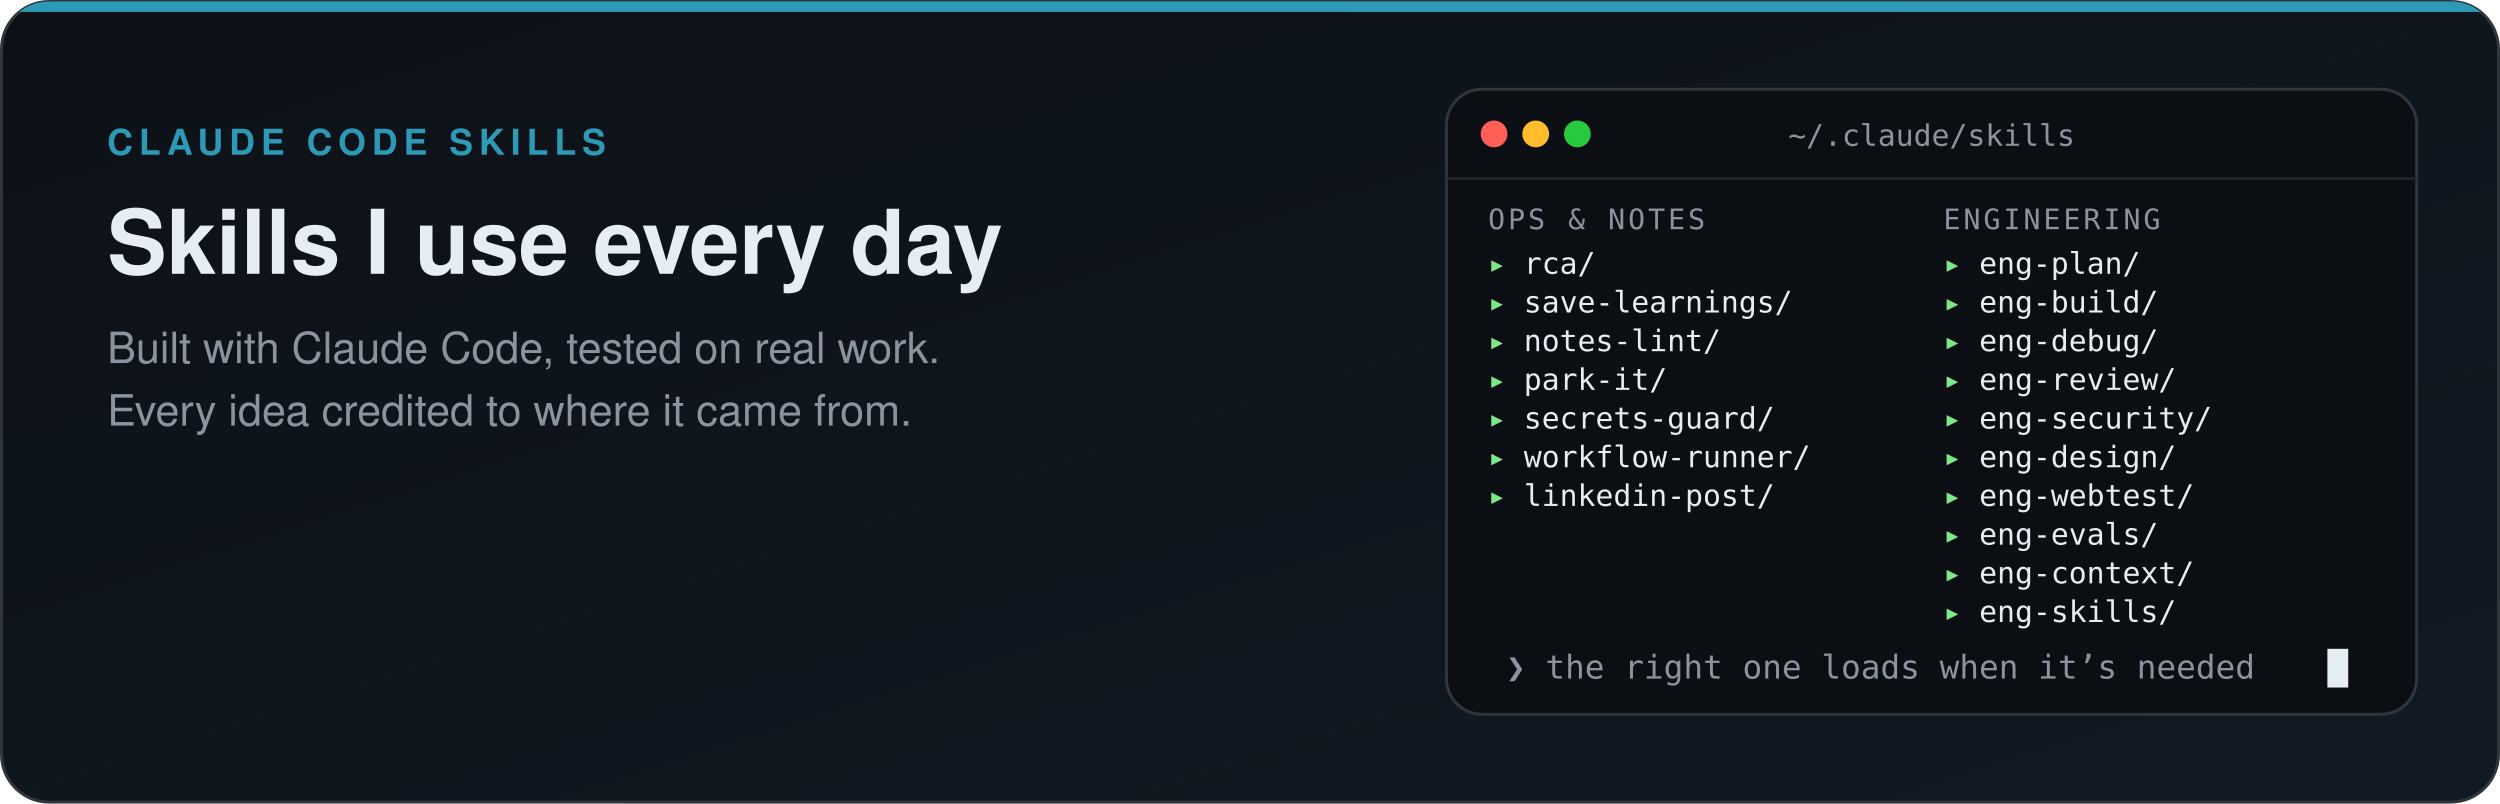
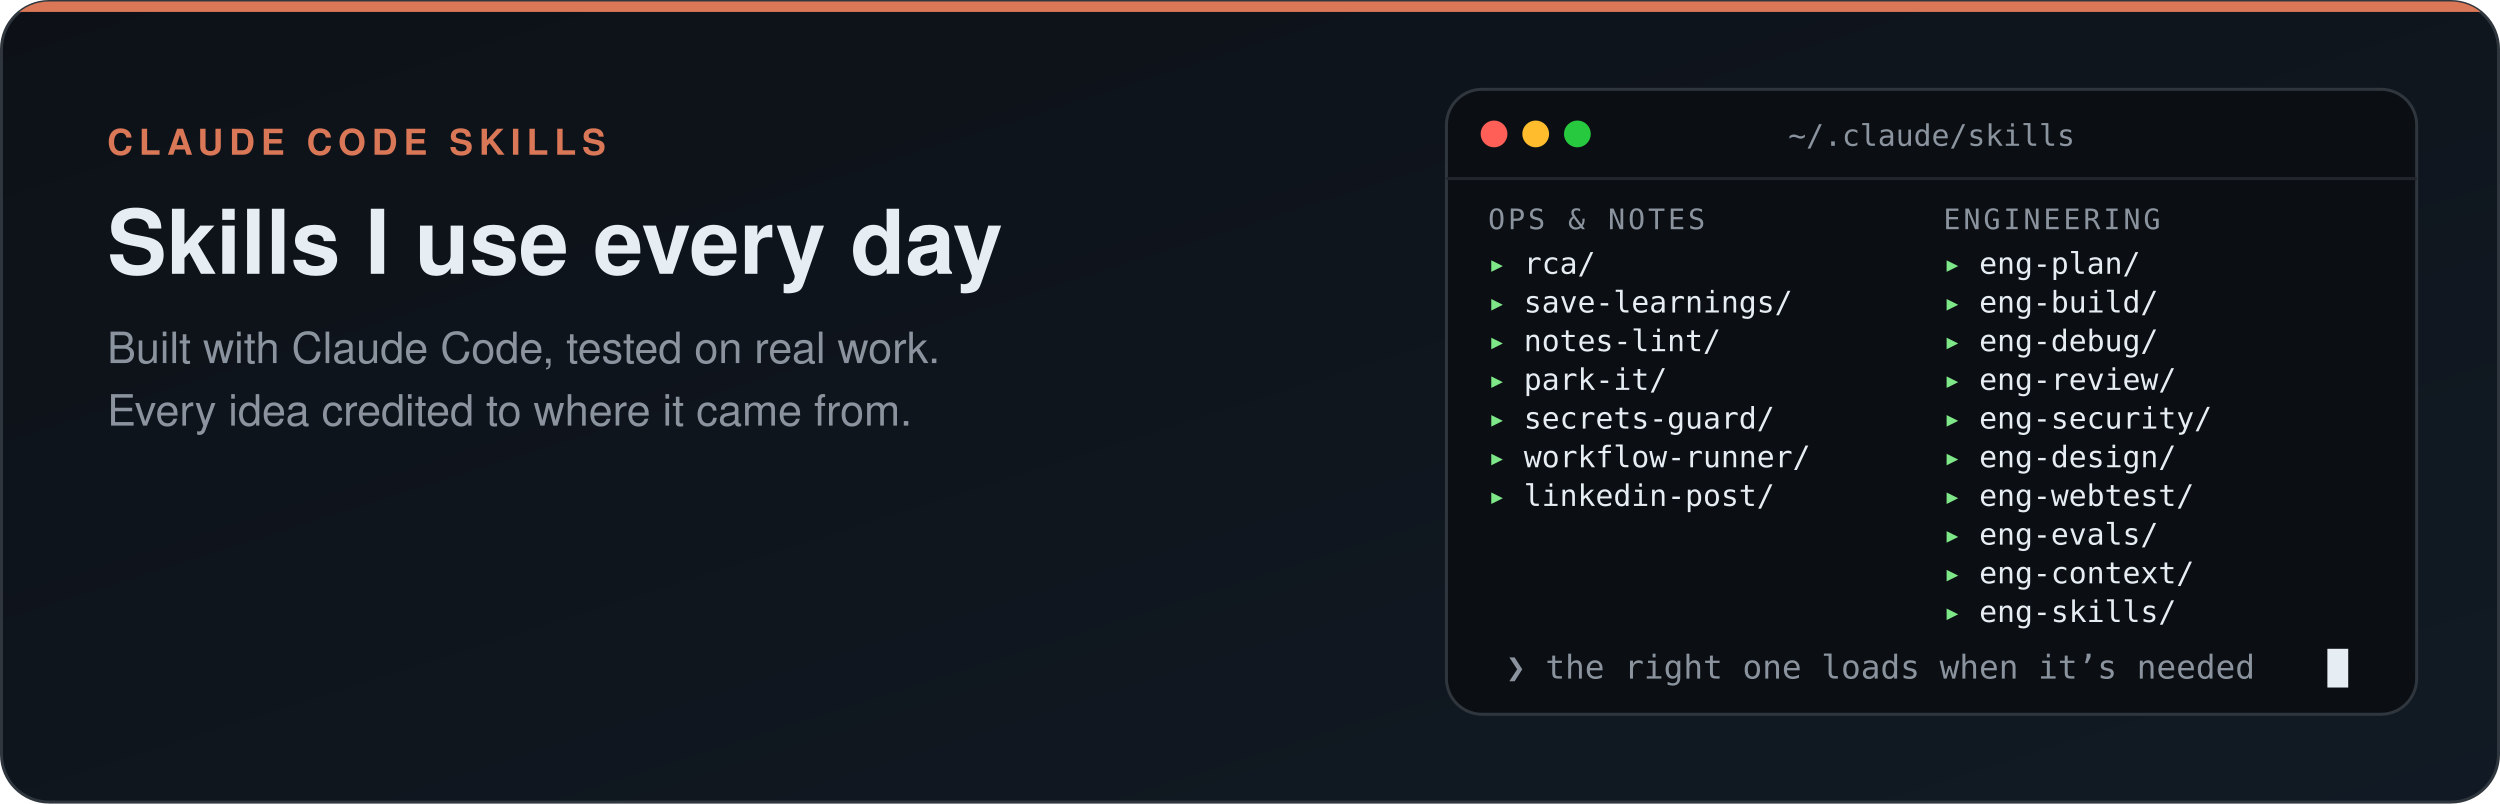
<svg xmlns="http://www.w3.org/2000/svg" width="840" height="270" viewBox="0 0 840 270" role="img" aria-label="Claude Code skills. Ops and notes: RCA, save-learnings, notes lint, park-it to-do list, secrets guard, CI workflow runner, LinkedIn post writer. Engineering: plan, build, debug, review, security, design, web testing, evals, agent context, and a picker that installs them per project.">
  <defs>
    <linearGradient id="bg" x1="0" y1="0" x2="1" y2="1">
      <stop offset="0" stop-color="#0d1117" />
      <stop offset="1" stop-color="#111a24" />
    </linearGradient>
    <clipPath id="card">
      <rect x="0.5" y="0.5" width="839" height="269" rx="16" />
    </clipPath>
  </defs>
  <rect x="0.5" y="0.5" width="839" height="269" rx="16" fill="url(#bg)" stroke="#30363d" />
  <g clip-path="url(#card)">
-     <rect x="0" y="0" width="840" height="4" fill="#2c9ab7" />
+     <rect x="0" y="0" width="840" height="4" fill="#d97757" />
  </g>
-   <text x="36" y="52" font-family="-apple-system,BlinkMacSystemFont,'Segoe UI',Helvetica,Arial,sans-serif" font-size="12" font-weight="700" letter-spacing="2" fill="#2c9ab7">CLAUDE CODE SKILLS</text>
+   <text x="36" y="52" font-family="-apple-system,BlinkMacSystemFont,'Segoe UI',Helvetica,Arial,sans-serif" font-size="12" font-weight="700" letter-spacing="2" fill="#d97757">CLAUDE CODE SKILLS</text>
  <text x="36" y="92" font-family="-apple-system,BlinkMacSystemFont,'Segoe UI',Helvetica,Arial,sans-serif" font-size="30" font-weight="700" fill="#e6edf3">Skills I use every day</text>
  <text x="36" y="122" font-family="-apple-system,BlinkMacSystemFont,'Segoe UI',Helvetica,Arial,sans-serif" font-size="14.5" fill="#8b949e">Built with Claude Code, tested on real work.</text>
  <text x="36" y="143" font-family="-apple-system,BlinkMacSystemFont,'Segoe UI',Helvetica,Arial,sans-serif" font-size="14.5" fill="#8b949e">Every idea credited to where it came from.</text>
  <g opacity="0">
    <animate attributeName="opacity" from="0" to="1" begin="0.30s" dur="0.5s" fill="freeze" />
    <rect x="36" y="169" width="82" height="26" rx="13" fill="#161b22" stroke="#30363d" />
    <text x="77" y="186" text-anchor="middle" font-family="-apple-system,BlinkMacSystemFont,'Segoe UI',Helvetica,Arial,sans-serif" font-size="12" font-weight="600" fill="#e6edf3">17 skills</text>
  </g>
  <g opacity="0">
    <animate attributeName="opacity" from="0" to="1" begin="0.55s" dur="0.5s" fill="freeze" />
    <rect x="125.9" y="169" width="181" height="26" rx="13" fill="#161b22" stroke="#30363d" />
    <text x="217" y="186" text-anchor="middle" font-family="-apple-system,BlinkMacSystemFont,'Segoe UI',Helvetica,Arial,sans-serif" font-size="12" font-weight="600" fill="#e6edf3">Evidence before answers</text>
  </g>
  <g opacity="0">
    <animate attributeName="opacity" from="0" to="1" begin="0.80s" dur="0.5s" fill="freeze" />
    <rect x="36" y="203" width="167" height="26" rx="13" fill="#161b22" stroke="#30363d" />
    <text x="120" y="220" text-anchor="middle" font-family="-apple-system,BlinkMacSystemFont,'Segoe UI',Helvetica,Arial,sans-serif" font-size="12" font-weight="600" fill="#e6edf3">Plan → build → review</text>
  </g>
  <g opacity="0">
    <animate attributeName="opacity" from="0" to="1" begin="1.05s" dur="0.5s" fill="freeze" />
    <rect x="211.1" y="203" width="124" height="26" rx="13" fill="#161b22" stroke="#30363d" />
    <text x="273" y="220" text-anchor="middle" font-family="-apple-system,BlinkMacSystemFont,'Segoe UI',Helvetica,Arial,sans-serif" font-size="12" font-weight="600" fill="#e6edf3">Every fix saved</text>
  </g>
  <g opacity="0">
    <animate attributeName="opacity" from="0" to="1" begin="1.30s" dur="0.5s" fill="freeze" />
    <rect x="343.6" y="203" width="117" height="26" rx="13" fill="#161b22" stroke="#30363d" />
    <text x="402" y="220" text-anchor="middle" font-family="-apple-system,BlinkMacSystemFont,'Segoe UI',Helvetica,Arial,sans-serif" font-size="12" font-weight="600" fill="#e6edf3">Ideas credited</text>
  </g>
  <g clip-path="url(#card)">
    <rect x="486" y="30" width="326" height="210" rx="12" fill="#0b0f14" stroke="#30363d" />
    <circle cx="502" cy="45" r="4.5" fill="#ff5f56" />
    <circle cx="516" cy="45" r="4.5" fill="#ffbd2e" />
    <circle cx="530" cy="45" r="4.5" fill="#27c93f" />
    <text x="649.0" y="49" text-anchor="middle" font-family="ui-monospace,SFMono-Regular,Menlo,Consolas,monospace" font-size="10" fill="#8b949e">~/.claude/skills</text>
    <line x1="486" y1="60" x2="812" y2="60" stroke="#21262d" />
    <text x="500.0" y="77" font-family="ui-monospace,SFMono-Regular,Menlo,Consolas,monospace" font-size="9.5" letter-spacing="1" fill="#8b949e">OPS &amp; NOTES</text>
    <text x="653.0" y="77" font-family="ui-monospace,SFMono-Regular,Menlo,Consolas,monospace" font-size="9.5" letter-spacing="1" fill="#8b949e">ENGINEERING</text>
-     <rect x="496.0" y="82" width="147.0" height="13" rx="4" fill="#4cc3e6" fill-opacity="0.18" opacity="0">
+     <rect x="496.0" y="82" width="147.0" height="13" rx="4" fill="#f0a284" fill-opacity="0.18" opacity="0">
      <animate attributeName="opacity" values="1;1;0;0" keyTimes="0;0.049;0.059;1" dur="18.7s" repeatCount="indefinite" />
    </rect>
    <text x="500.0" y="92" font-family="ui-monospace,SFMono-Regular,Menlo,Consolas,monospace" font-size="10" fill="#7ee787">▸</text>
    <text x="512.0" y="92" font-family="ui-monospace,SFMono-Regular,Menlo,Consolas,monospace" font-size="10" fill="#e6edf3">rca/</text>
-     <rect x="496.0" y="95" width="147.0" height="13" rx="4" fill="#4cc3e6" fill-opacity="0.18" opacity="0">
+     <rect x="496.0" y="95" width="147.0" height="13" rx="4" fill="#f0a284" fill-opacity="0.18" opacity="0">
      <animate attributeName="opacity" values="0;0;1;1;0;0" keyTimes="0;0.058;0.059;0.108;0.118;1" dur="18.7s" repeatCount="indefinite" />
    </rect>
    <text x="500.0" y="105" font-family="ui-monospace,SFMono-Regular,Menlo,Consolas,monospace" font-size="10" fill="#7ee787">▸</text>
    <text x="512.0" y="105" font-family="ui-monospace,SFMono-Regular,Menlo,Consolas,monospace" font-size="10" fill="#e6edf3">save-learnings/</text>
-     <rect x="496.0" y="108" width="147.0" height="13" rx="4" fill="#4cc3e6" fill-opacity="0.18" opacity="0">
+     <rect x="496.0" y="108" width="147.0" height="13" rx="4" fill="#f0a284" fill-opacity="0.18" opacity="0">
      <animate attributeName="opacity" values="0;0;1;1;0;0" keyTimes="0;0.117;0.118;0.166;0.176;1" dur="18.7s" repeatCount="indefinite" />
    </rect>
    <text x="500.0" y="118" font-family="ui-monospace,SFMono-Regular,Menlo,Consolas,monospace" font-size="10" fill="#7ee787">▸</text>
    <text x="512.0" y="118" font-family="ui-monospace,SFMono-Regular,Menlo,Consolas,monospace" font-size="10" fill="#e6edf3">notes-lint/</text>
-     <rect x="496.0" y="121" width="147.0" height="13" rx="4" fill="#4cc3e6" fill-opacity="0.18" opacity="0">
+     <rect x="496.0" y="121" width="147.0" height="13" rx="4" fill="#f0a284" fill-opacity="0.18" opacity="0">
      <animate attributeName="opacity" values="0;0;1;1;0;0" keyTimes="0;0.175;0.176;0.225;0.235;1" dur="18.7s" repeatCount="indefinite" />
    </rect>
    <text x="500.0" y="131" font-family="ui-monospace,SFMono-Regular,Menlo,Consolas,monospace" font-size="10" fill="#7ee787">▸</text>
    <text x="512.0" y="131" font-family="ui-monospace,SFMono-Regular,Menlo,Consolas,monospace" font-size="10" fill="#e6edf3">park-it/</text>
-     <rect x="496.0" y="134" width="147.0" height="13" rx="4" fill="#4cc3e6" fill-opacity="0.18" opacity="0">
+     <rect x="496.0" y="134" width="147.0" height="13" rx="4" fill="#f0a284" fill-opacity="0.18" opacity="0">
      <animate attributeName="opacity" values="0;0;1;1;0;0" keyTimes="0;0.234;0.235;0.284;0.294;1" dur="18.7s" repeatCount="indefinite" />
    </rect>
    <text x="500.0" y="144" font-family="ui-monospace,SFMono-Regular,Menlo,Consolas,monospace" font-size="10" fill="#7ee787">▸</text>
    <text x="512.0" y="144" font-family="ui-monospace,SFMono-Regular,Menlo,Consolas,monospace" font-size="10" fill="#e6edf3">secrets-guard/</text>
-     <rect x="496.0" y="147" width="147.0" height="13" rx="4" fill="#4cc3e6" fill-opacity="0.18" opacity="0">
+     <rect x="496.0" y="147" width="147.0" height="13" rx="4" fill="#f0a284" fill-opacity="0.18" opacity="0">
      <animate attributeName="opacity" values="0;0;1;1;0;0" keyTimes="0;0.293;0.294;0.343;0.353;1" dur="18.7s" repeatCount="indefinite" />
    </rect>
    <text x="500.0" y="157" font-family="ui-monospace,SFMono-Regular,Menlo,Consolas,monospace" font-size="10" fill="#7ee787">▸</text>
    <text x="512.0" y="157" font-family="ui-monospace,SFMono-Regular,Menlo,Consolas,monospace" font-size="10" fill="#e6edf3">workflow-runner/</text>
-     <rect x="496.0" y="160" width="147.0" height="13" rx="4" fill="#4cc3e6" fill-opacity="0.18" opacity="0">
+     <rect x="496.0" y="160" width="147.0" height="13" rx="4" fill="#f0a284" fill-opacity="0.18" opacity="0">
      <animate attributeName="opacity" values="0;0;1;1;0;0" keyTimes="0;0.352;0.353;0.402;0.412;1" dur="18.7s" repeatCount="indefinite" />
    </rect>
    <text x="500.0" y="170" font-family="ui-monospace,SFMono-Regular,Menlo,Consolas,monospace" font-size="10" fill="#7ee787">▸</text>
    <text x="512.0" y="170" font-family="ui-monospace,SFMono-Regular,Menlo,Consolas,monospace" font-size="10" fill="#e6edf3">linkedin-post/</text>
-     <rect x="649.0" y="82" width="147.0" height="13" rx="4" fill="#4cc3e6" fill-opacity="0.18" opacity="0">
+     <rect x="649.0" y="82" width="147.0" height="13" rx="4" fill="#f0a284" fill-opacity="0.18" opacity="0">
      <animate attributeName="opacity" values="0;0;1;1;0;0" keyTimes="0;0.411;0.412;0.461;0.471;1" dur="18.7s" repeatCount="indefinite" />
    </rect>
    <text x="653.0" y="92" font-family="ui-monospace,SFMono-Regular,Menlo,Consolas,monospace" font-size="10" fill="#7ee787">▸</text>
    <text x="665.0" y="92" font-family="ui-monospace,SFMono-Regular,Menlo,Consolas,monospace" font-size="10" fill="#e6edf3">eng-plan/</text>
-     <rect x="649.0" y="95" width="147.0" height="13" rx="4" fill="#4cc3e6" fill-opacity="0.18" opacity="0">
+     <rect x="649.0" y="95" width="147.0" height="13" rx="4" fill="#f0a284" fill-opacity="0.18" opacity="0">
      <animate attributeName="opacity" values="0;0;1;1;0;0" keyTimes="0;0.470;0.471;0.519;0.529;1" dur="18.7s" repeatCount="indefinite" />
    </rect>
    <text x="653.0" y="105" font-family="ui-monospace,SFMono-Regular,Menlo,Consolas,monospace" font-size="10" fill="#7ee787">▸</text>
    <text x="665.0" y="105" font-family="ui-monospace,SFMono-Regular,Menlo,Consolas,monospace" font-size="10" fill="#e6edf3">eng-build/</text>
-     <rect x="649.0" y="108" width="147.0" height="13" rx="4" fill="#4cc3e6" fill-opacity="0.18" opacity="0">
+     <rect x="649.0" y="108" width="147.0" height="13" rx="4" fill="#f0a284" fill-opacity="0.18" opacity="0">
      <animate attributeName="opacity" values="0;0;1;1;0;0" keyTimes="0;0.528;0.529;0.578;0.588;1" dur="18.7s" repeatCount="indefinite" />
    </rect>
    <text x="653.0" y="118" font-family="ui-monospace,SFMono-Regular,Menlo,Consolas,monospace" font-size="10" fill="#7ee787">▸</text>
    <text x="665.0" y="118" font-family="ui-monospace,SFMono-Regular,Menlo,Consolas,monospace" font-size="10" fill="#e6edf3">eng-debug/</text>
-     <rect x="649.0" y="121" width="147.0" height="13" rx="4" fill="#4cc3e6" fill-opacity="0.18" opacity="0">
+     <rect x="649.0" y="121" width="147.0" height="13" rx="4" fill="#f0a284" fill-opacity="0.18" opacity="0">
      <animate attributeName="opacity" values="0;0;1;1;0;0" keyTimes="0;0.587;0.588;0.637;0.647;1" dur="18.7s" repeatCount="indefinite" />
    </rect>
    <text x="653.0" y="131" font-family="ui-monospace,SFMono-Regular,Menlo,Consolas,monospace" font-size="10" fill="#7ee787">▸</text>
    <text x="665.0" y="131" font-family="ui-monospace,SFMono-Regular,Menlo,Consolas,monospace" font-size="10" fill="#e6edf3">eng-review/</text>
-     <rect x="649.0" y="134" width="147.0" height="13" rx="4" fill="#4cc3e6" fill-opacity="0.18" opacity="0">
+     <rect x="649.0" y="134" width="147.0" height="13" rx="4" fill="#f0a284" fill-opacity="0.18" opacity="0">
      <animate attributeName="opacity" values="0;0;1;1;0;0" keyTimes="0;0.646;0.647;0.696;0.706;1" dur="18.7s" repeatCount="indefinite" />
    </rect>
    <text x="653.0" y="144" font-family="ui-monospace,SFMono-Regular,Menlo,Consolas,monospace" font-size="10" fill="#7ee787">▸</text>
    <text x="665.0" y="144" font-family="ui-monospace,SFMono-Regular,Menlo,Consolas,monospace" font-size="10" fill="#e6edf3">eng-security/</text>
-     <rect x="649.0" y="147" width="147.0" height="13" rx="4" fill="#4cc3e6" fill-opacity="0.18" opacity="0">
+     <rect x="649.0" y="147" width="147.0" height="13" rx="4" fill="#f0a284" fill-opacity="0.18" opacity="0">
      <animate attributeName="opacity" values="0;0;1;1;0;0" keyTimes="0;0.705;0.706;0.755;0.765;1" dur="18.7s" repeatCount="indefinite" />
    </rect>
    <text x="653.0" y="157" font-family="ui-monospace,SFMono-Regular,Menlo,Consolas,monospace" font-size="10" fill="#7ee787">▸</text>
    <text x="665.0" y="157" font-family="ui-monospace,SFMono-Regular,Menlo,Consolas,monospace" font-size="10" fill="#e6edf3">eng-design/</text>
-     <rect x="649.0" y="160" width="147.0" height="13" rx="4" fill="#4cc3e6" fill-opacity="0.18" opacity="0">
+     <rect x="649.0" y="160" width="147.0" height="13" rx="4" fill="#f0a284" fill-opacity="0.18" opacity="0">
      <animate attributeName="opacity" values="0;0;1;1;0;0" keyTimes="0;0.764;0.765;0.814;0.824;1" dur="18.7s" repeatCount="indefinite" />
    </rect>
    <text x="653.0" y="170" font-family="ui-monospace,SFMono-Regular,Menlo,Consolas,monospace" font-size="10" fill="#7ee787">▸</text>
    <text x="665.0" y="170" font-family="ui-monospace,SFMono-Regular,Menlo,Consolas,monospace" font-size="10" fill="#e6edf3">eng-webtest/</text>
-     <rect x="649.0" y="173" width="147.0" height="13" rx="4" fill="#4cc3e6" fill-opacity="0.18" opacity="0">
+     <rect x="649.0" y="173" width="147.0" height="13" rx="4" fill="#f0a284" fill-opacity="0.18" opacity="0">
      <animate attributeName="opacity" values="0;0;1;1;0;0" keyTimes="0;0.823;0.824;0.872;0.882;1" dur="18.7s" repeatCount="indefinite" />
    </rect>
    <text x="653.0" y="183" font-family="ui-monospace,SFMono-Regular,Menlo,Consolas,monospace" font-size="10" fill="#7ee787">▸</text>
    <text x="665.0" y="183" font-family="ui-monospace,SFMono-Regular,Menlo,Consolas,monospace" font-size="10" fill="#e6edf3">eng-evals/</text>
-     <rect x="649.0" y="186" width="147.0" height="13" rx="4" fill="#4cc3e6" fill-opacity="0.18" opacity="0">
+     <rect x="649.0" y="186" width="147.0" height="13" rx="4" fill="#f0a284" fill-opacity="0.18" opacity="0">
      <animate attributeName="opacity" values="0;0;1;1;0;0" keyTimes="0;0.881;0.882;0.931;0.941;1" dur="18.7s" repeatCount="indefinite" />
    </rect>
    <text x="653.0" y="196" font-family="ui-monospace,SFMono-Regular,Menlo,Consolas,monospace" font-size="10" fill="#7ee787">▸</text>
    <text x="665.0" y="196" font-family="ui-monospace,SFMono-Regular,Menlo,Consolas,monospace" font-size="10" fill="#e6edf3">eng-context/</text>
-     <rect x="649.0" y="199" width="147.0" height="13" rx="4" fill="#4cc3e6" fill-opacity="0.18" opacity="0">
+     <rect x="649.0" y="199" width="147.0" height="13" rx="4" fill="#f0a284" fill-opacity="0.18" opacity="0">
      <animate attributeName="opacity" values="0;0;1;1;0;0" keyTimes="0;0.940;0.941;0.990;1.000;1" dur="18.7s" repeatCount="indefinite" />
    </rect>
    <text x="653.0" y="209" font-family="ui-monospace,SFMono-Regular,Menlo,Consolas,monospace" font-size="10" fill="#7ee787">▸</text>
    <text x="665.0" y="209" font-family="ui-monospace,SFMono-Regular,Menlo,Consolas,monospace" font-size="10" fill="#e6edf3">eng-skills/</text>
    <text x="506" y="228" font-family="ui-monospace,SFMono-Regular,Menlo,Consolas,monospace" font-size="11" fill="#8b949e">❯ the right one loads when it’s needed</text>
    <rect x="782" y="218" width="7" height="13" fill="#e6edf3">
      <animate attributeName="opacity" values="1;0;1" dur="1.1s" repeatCount="indefinite" />
    </rect>
  </g>
</svg>
